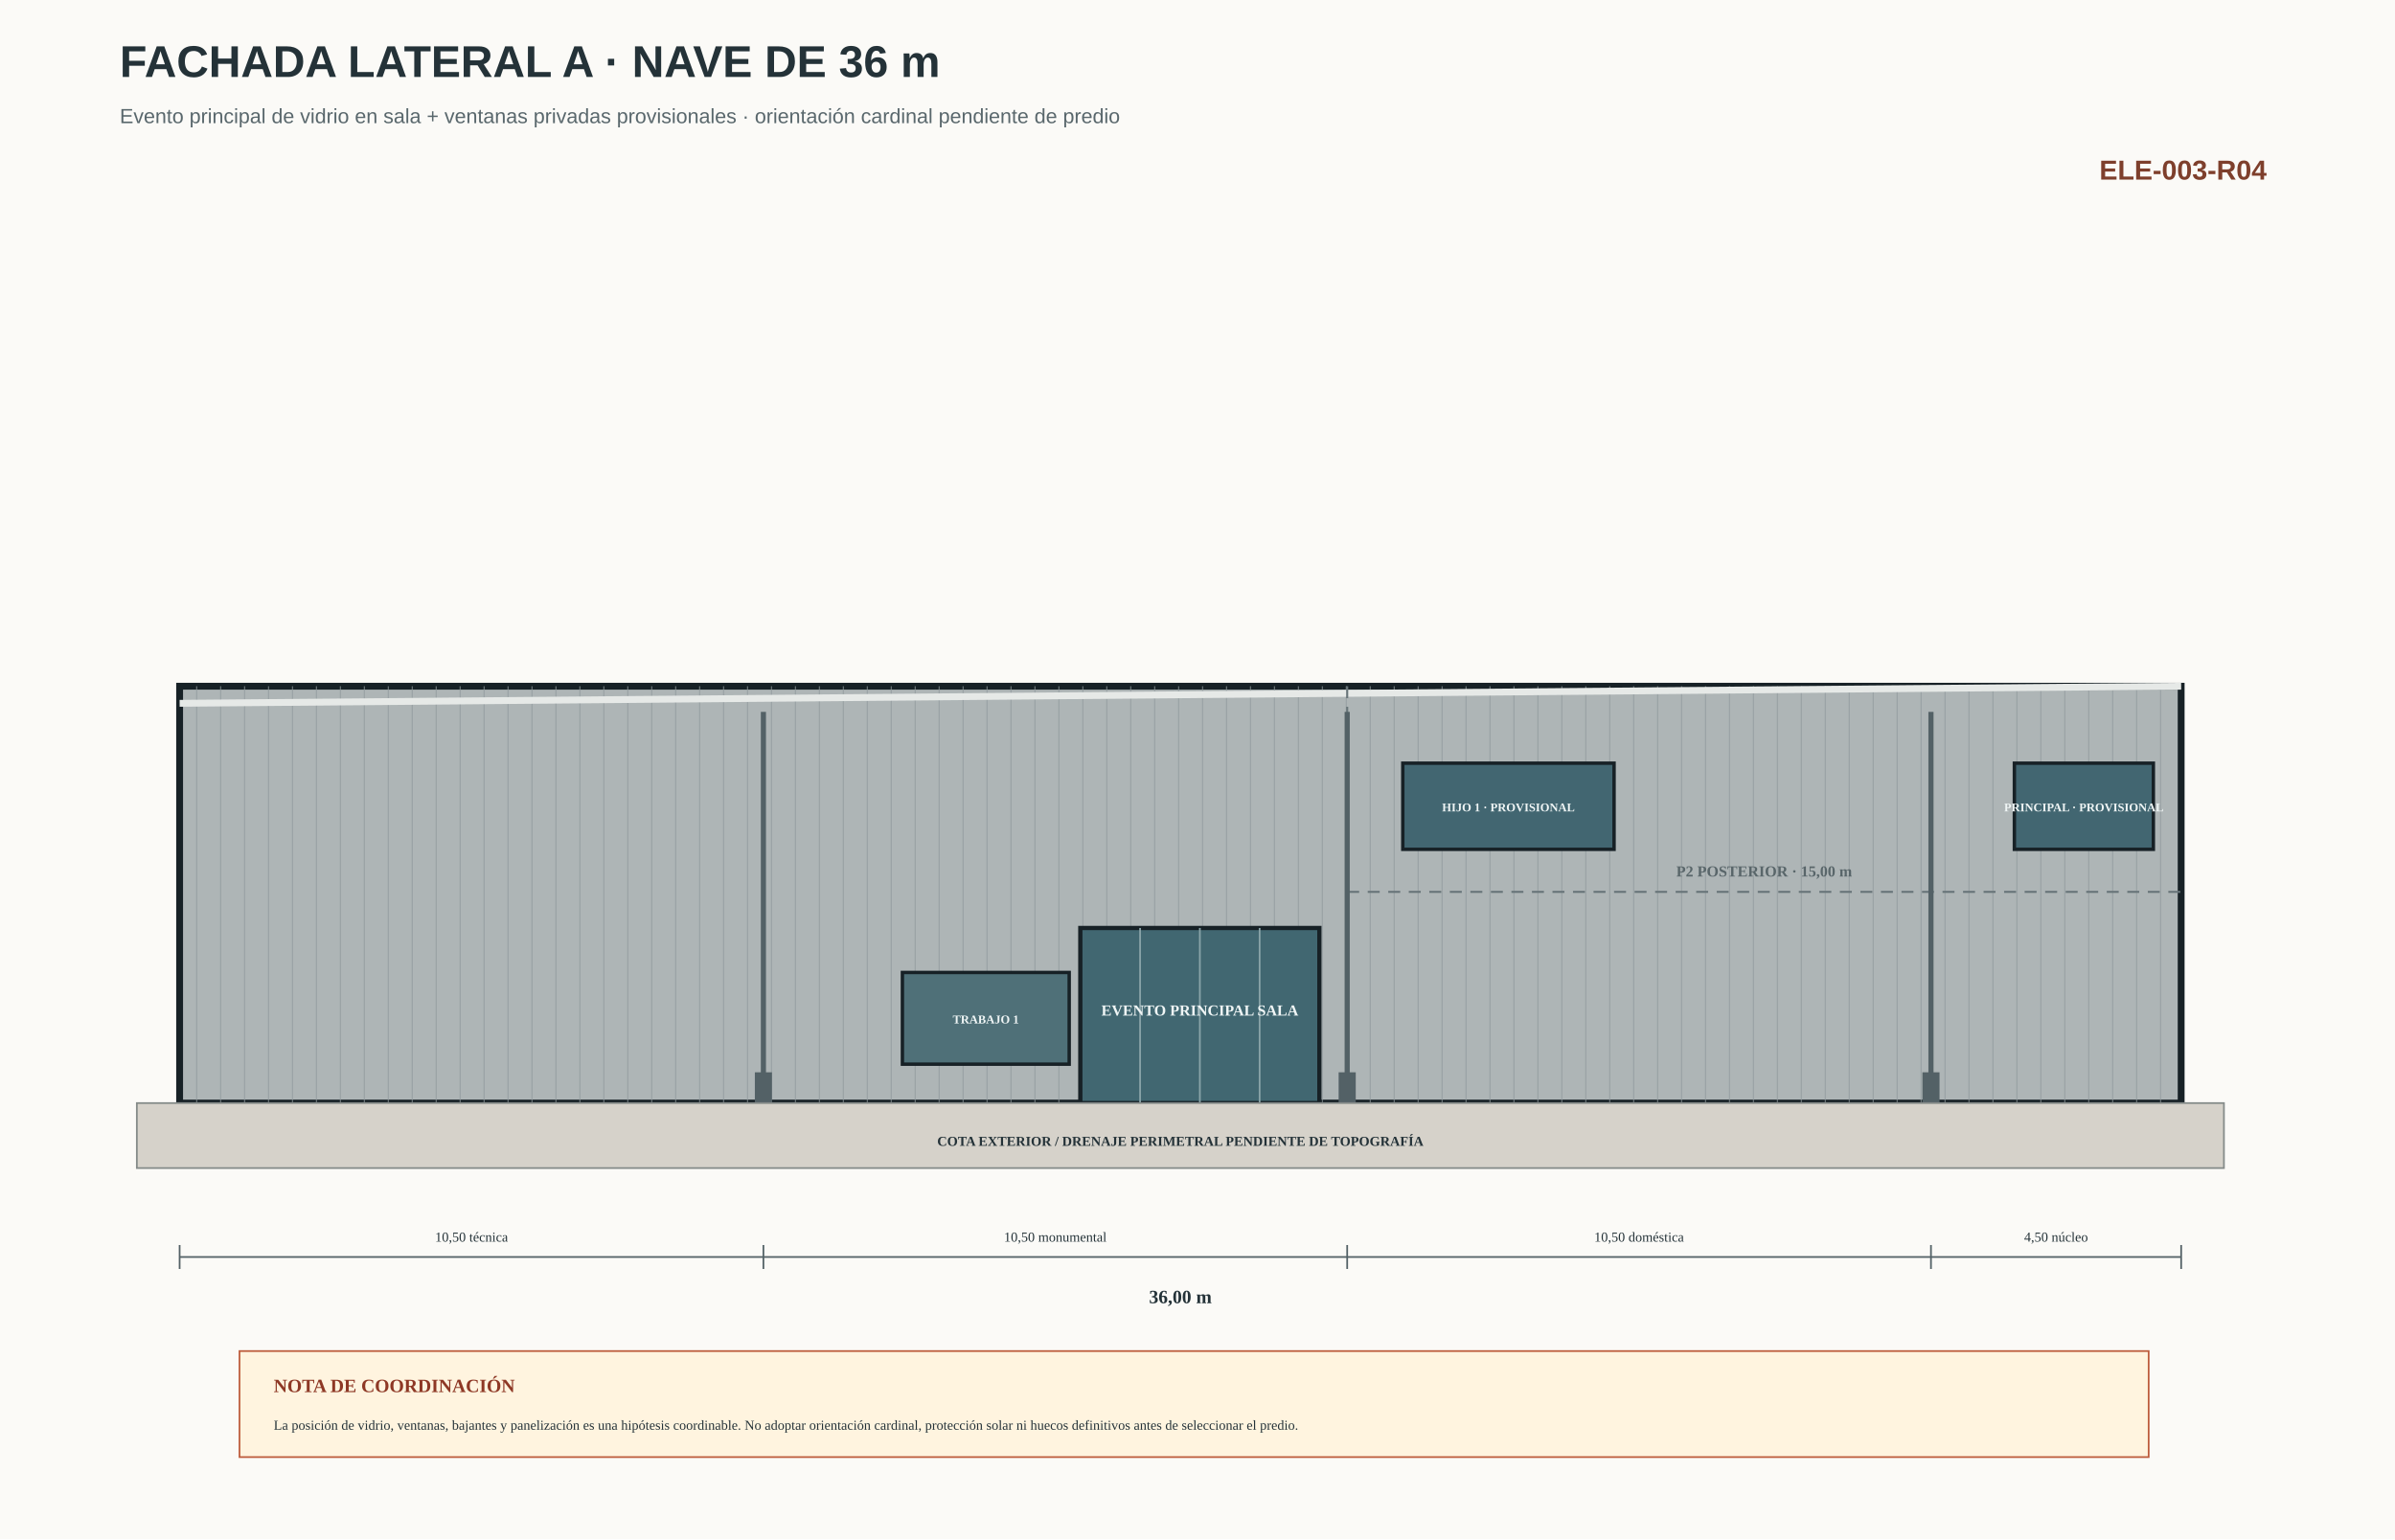
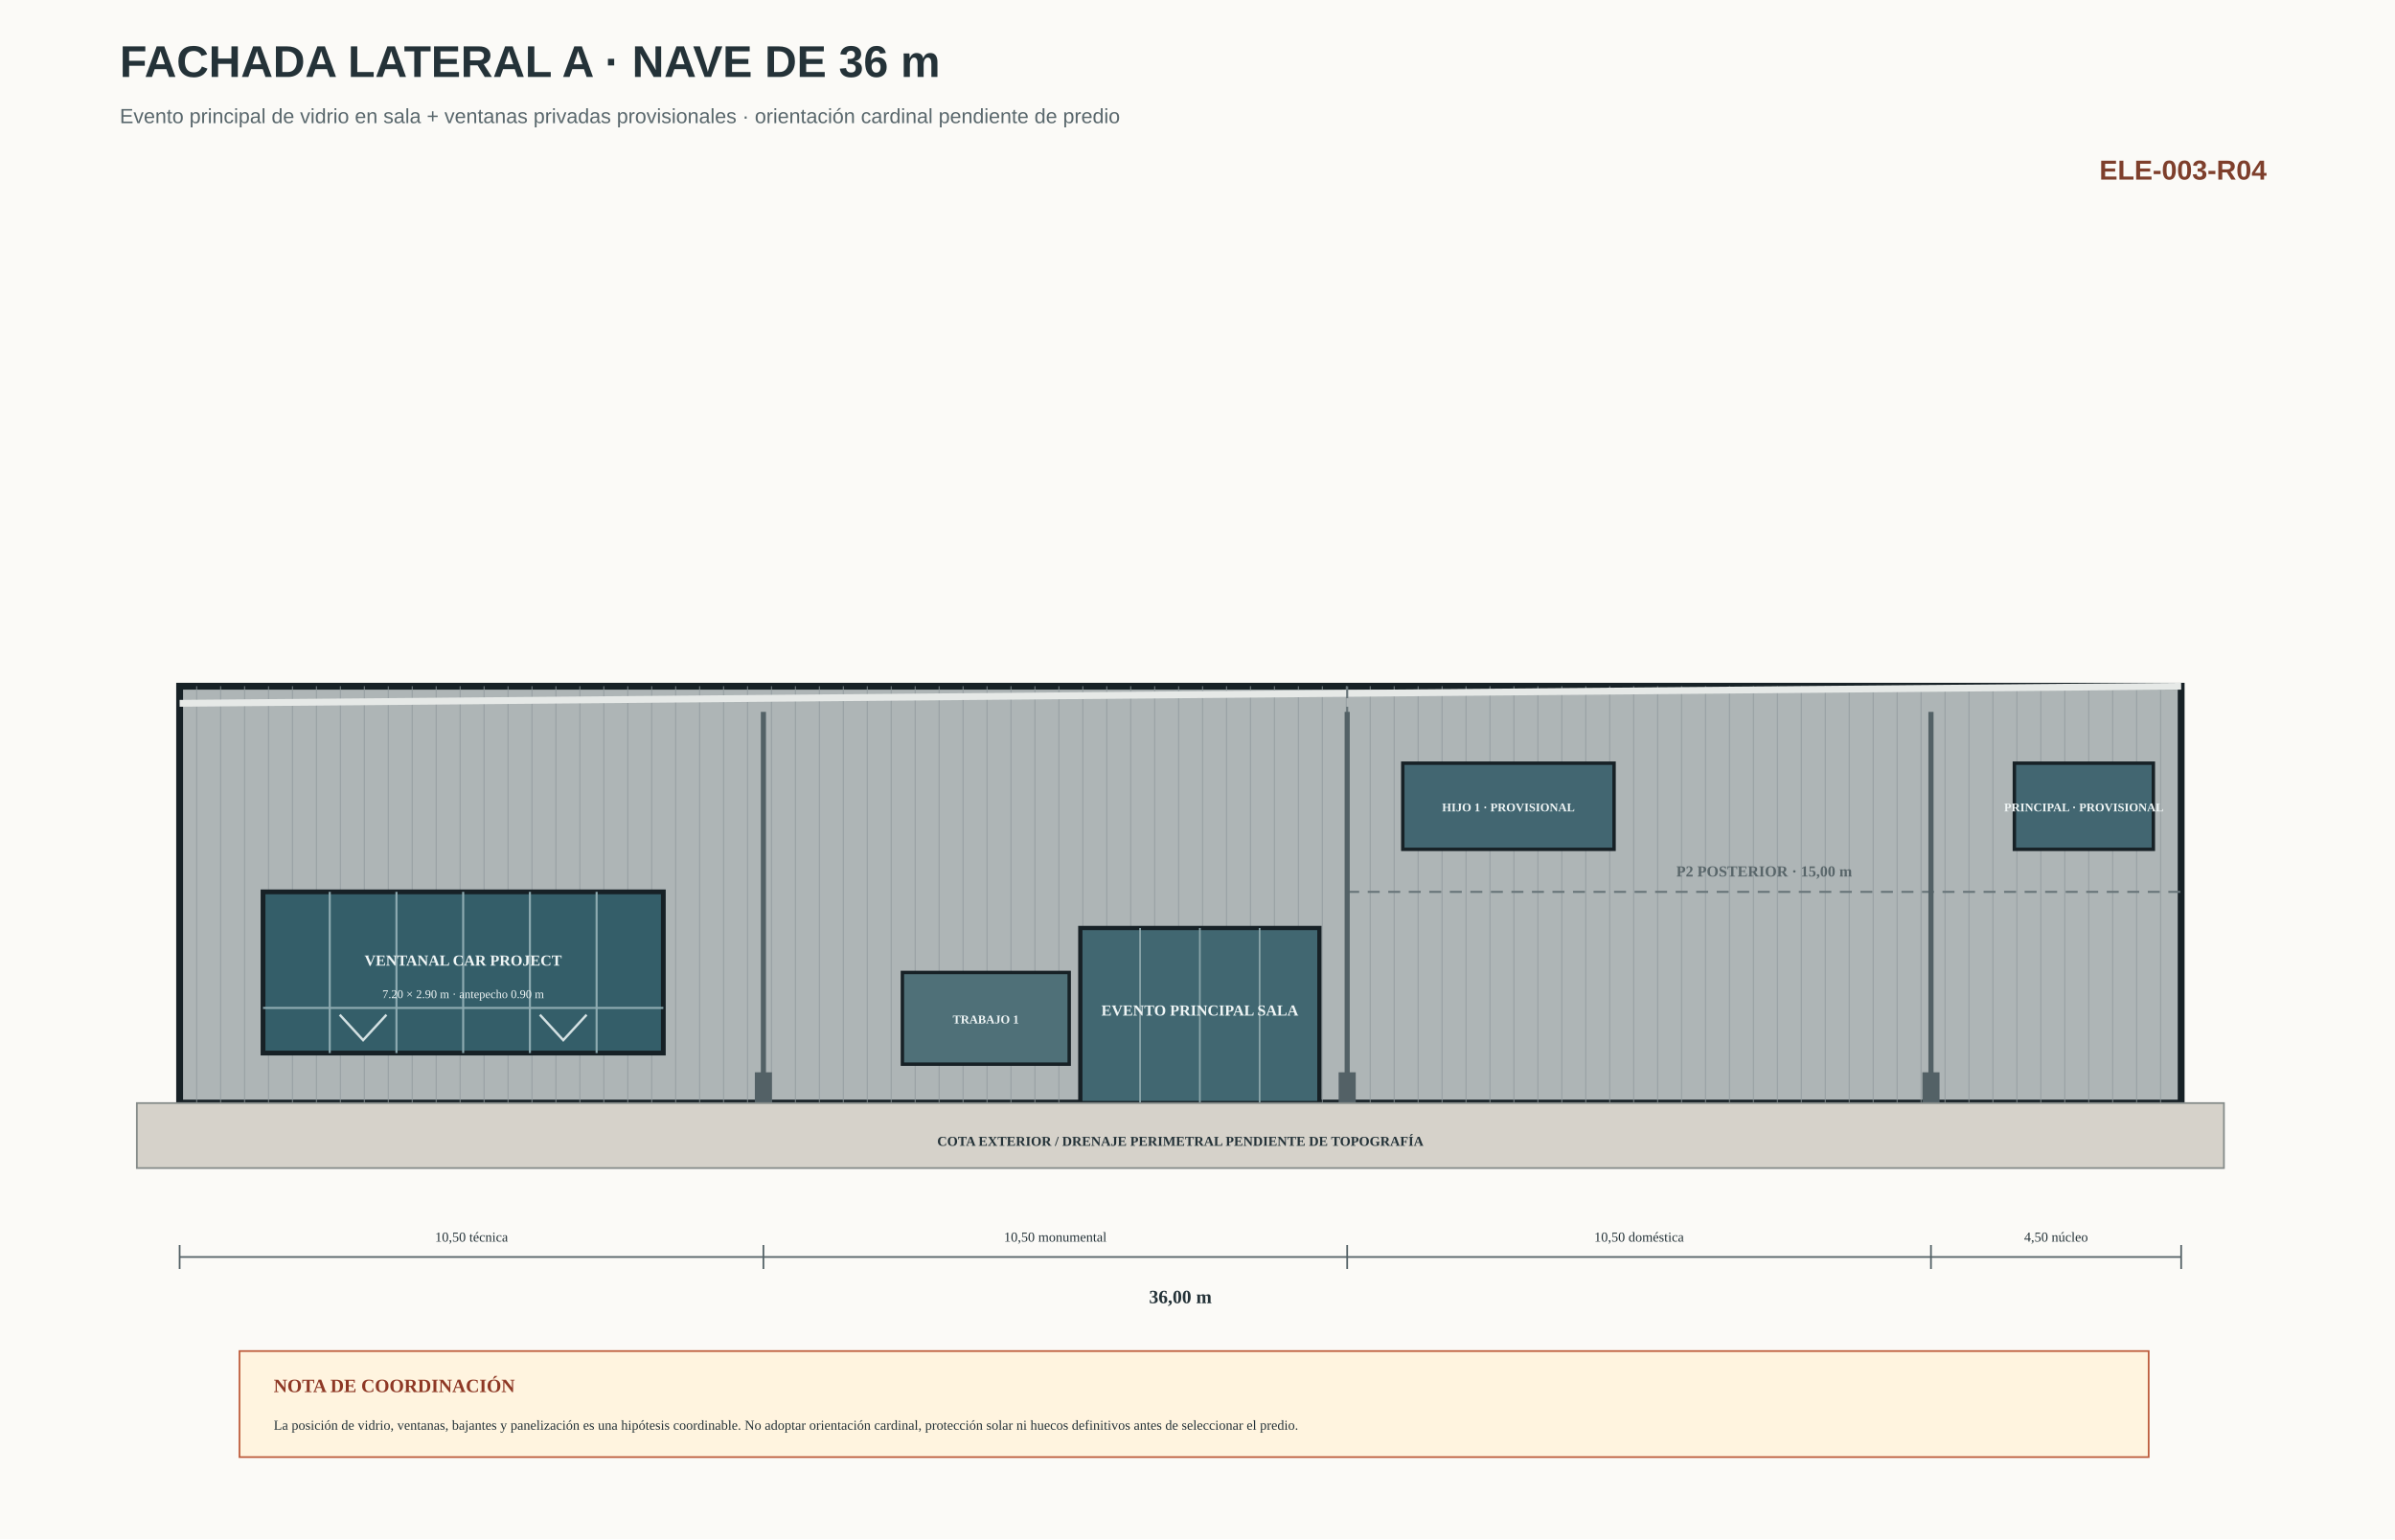
<svg xmlns="http://www.w3.org/2000/svg" width="1400" height="900" viewBox="0 0 1400 900">
  <rect width="1400" height="900" fill="#fbfaf7" />
  <g font-family="Arial">
    <text x="70" y="45" font-size="26" text-anchor="start" font-weight="700" fill="#243238">FACHADA LATERAL A · NAVE DE 36 m</text>
    <text x="70" y="72" font-size="12" text-anchor="start" font-weight="400" fill="#59676c">Evento principal de vidrio en sala + ventanas privadas provisionales · orientación cardinal pendiente de predio</text>
    <text x="1325" y="105" font-size="16" text-anchor="end" font-weight="700" fill="#7e3f2c">ELE-003-R04</text>
  </g>
  <defs>
    <pattern id="metals" width="14" height="14" patternUnits="userSpaceOnUse">
      <line x1="3" y1="0" x2="3" y2="14" stroke="#90999b" stroke-width=".7" />
    </pattern>
  </defs>
  <rect x="105" y="401.25" width="1170.0" height="243.75" fill="#aeb5b6" stroke="#172126" stroke-width="4" />
  <rect x="105" y="401.25" width="1170.0" height="243.75" fill="url(#metals)" stroke="none" opacity=".65" />
  <polyline points="105,411.25 1275.0,401.25" fill="none" stroke="#e6e9e7" stroke-width="4" />
  <line x1="787.5" y1="401.25" x2="787.5" y2="645" stroke="#687579" stroke-width="1.2" stroke-dasharray="7 5" />
  <line x1="787.5" y1="521.5" x2="1275.0" y2="521.5" stroke="#687579" stroke-width="1.2" stroke-dasharray="7 5" />
  <text x="1031.25" y="512.5" font-size="9" text-anchor="middle" font-weight="700" fill="#59666a">P2 POSTERIOR · 15,00 m</text>
+   <rect x="153.75" y="521.5" width="234" height="94.25" fill="#345e69" stroke="#172126" stroke-width="2.8" />
+   <line x1="192.75" y1="521.5" x2="192.75" y2="615.75" stroke="#8eabb1" stroke-width="1.2" />
+   <line x1="231.75" y1="521.5" x2="231.75" y2="615.75" stroke="#8eabb1" stroke-width="1.2" />
+   <line x1="270.75" y1="521.5" x2="270.75" y2="615.75" stroke="#8eabb1" stroke-width="1.2" />
+   <line x1="309.75" y1="521.5" x2="309.75" y2="615.75" stroke="#8eabb1" stroke-width="1.2" />
+   <line x1="348.75" y1="521.5" x2="348.75" y2="615.75" stroke="#8eabb1" stroke-width="1.2" />
+   <line x1="153.75" y1="589.36" x2="387.75" y2="589.36" stroke="#8eabb1" stroke-width="1.2" />
+   <path d="M 198.6 593.36 L 212.25 608.21 L 225.9 593.36" fill="none" stroke="#d4e1e3" stroke-width="1.4" />
+   <path d="M 315.6 593.36 L 329.25 608.21 L 342.9 593.36" fill="none" stroke="#d4e1e3" stroke-width="1.4" />
+   <text x="270.75" y="564.625" font-size="9" text-anchor="middle" font-weight="700" fill="#eff5f5">VENTANAL CAR PROJECT</text>
+   <text x="270.75" y="583.625" font-size="7" text-anchor="middle" font-weight="400" fill="#eff5f5">7.20 × 2.90 m · antepecho 0.90 m</text>
  <rect x="631.5" y="542.625" width="139.75" height="102.375" fill="#416771" stroke="#172126" stroke-width="2.5" />
  <line x1="666.438" y1="542.625" x2="666.438" y2="645" stroke="#8aa4a9" />
  <line x1="701.375" y1="542.625" x2="701.375" y2="645" stroke="#8aa4a9" />
  <line x1="736.312" y1="542.625" x2="736.312" y2="645" stroke="#8aa4a9" />
  <text x="701.375" y="593.812" font-size="9" text-anchor="middle" font-weight="700" fill="#eff5f5">EVENTO PRINCIPAL SALA</text>
  <rect x="527.5" y="568.625" width="97.5" height="53.625" fill="#4f7078" stroke="#172126" stroke-width="2" />
  <text x="576.25" y="598.438" font-size="7" text-anchor="middle" font-weight="700" fill="#eff5f5">TRABAJO 1</text>
  <rect x="820.0" y="446.25" width="123.5" height="50.375" fill="#426671" stroke="#172126" stroke-width="2" />
  <text x="881.75" y="474.438" font-size="7" text-anchor="middle" font-weight="700" fill="#eff5f5">HIJO 1 · PROVISIONAL</text>
  <rect x="1177.5" y="446.25" width="81.25" height="50.375" fill="#426671" stroke="#172126" stroke-width="2" />
  <text x="1218.125" y="474.438" font-size="7" text-anchor="middle" font-weight="700" fill="#eff5f5">PRINCIPAL · PROVISIONAL</text>
  <line x1="446.25" y1="416.25" x2="446.25" y2="645" stroke="#536166" stroke-width="3" />
  <rect x="441.25" y="627" width="10" height="18" fill="#536166" />
  <line x1="787.5" y1="416.25" x2="787.5" y2="645" stroke="#536166" stroke-width="3" />
  <rect x="782.5" y="627" width="10" height="18" fill="#536166" />
  <line x1="1128.75" y1="416.25" x2="1128.75" y2="645" stroke="#536166" stroke-width="3" />
  <rect x="1123.75" y="627" width="10" height="18" fill="#536166" />
  <rect x="80" y="645" width="1220.0" height="38" fill="#d6d2ca" stroke="#858b89" />
  <text x="690.0" y="670" font-size="8" text-anchor="middle" font-weight="700" fill="#243238">COTA EXTERIOR / DRENAJE PERIMETRAL PENDIENTE DE TOPOGRAFÍA</text>
  <line x1="105" y1="735" x2="1275.0" y2="735" stroke="#536166" />
  <line x1="105.0" y1="728" x2="105.0" y2="742" stroke="#536166" />
  <text x="275.625" y="726" font-size="8" text-anchor="middle" font-weight="400" fill="#243238">10,50 técnica</text>
  <line x1="446.25" y1="728" x2="446.25" y2="742" stroke="#536166" />
  <text x="616.875" y="726" font-size="8" text-anchor="middle" font-weight="400" fill="#243238">10,50 monumental</text>
  <line x1="787.5" y1="728" x2="787.5" y2="742" stroke="#536166" />
  <text x="958.125" y="726" font-size="8" text-anchor="middle" font-weight="400" fill="#243238">10,50 doméstica</text>
  <line x1="1128.75" y1="728" x2="1128.75" y2="742" stroke="#536166" />
  <text x="1201.875" y="726" font-size="8" text-anchor="middle" font-weight="400" fill="#243238">4,50 núcleo</text>
  <line x1="1275.0" y1="728" x2="1275.0" y2="742" stroke="#536166" />
  <text x="690.0" y="762" font-size="11" text-anchor="middle" font-weight="700" fill="#243238">36,00 m</text>
  <rect x="140" y="790" width="1116" height="62" fill="#fff4df" stroke="#bd5c3c" />
  <text x="160" y="814" font-size="11" text-anchor="start" font-weight="700" fill="#8e3825">NOTA DE COORDINACIÓN</text>
  <text x="160" y="836" font-size="8" text-anchor="start" font-weight="400" fill="#243238">La posición de vidrio, ventanas, bajantes y panelización es una hipótesis coordinable. No adoptar orientación cardinal, protección solar ni huecos definitivos antes de seleccionar el predio.</text>
</svg>
